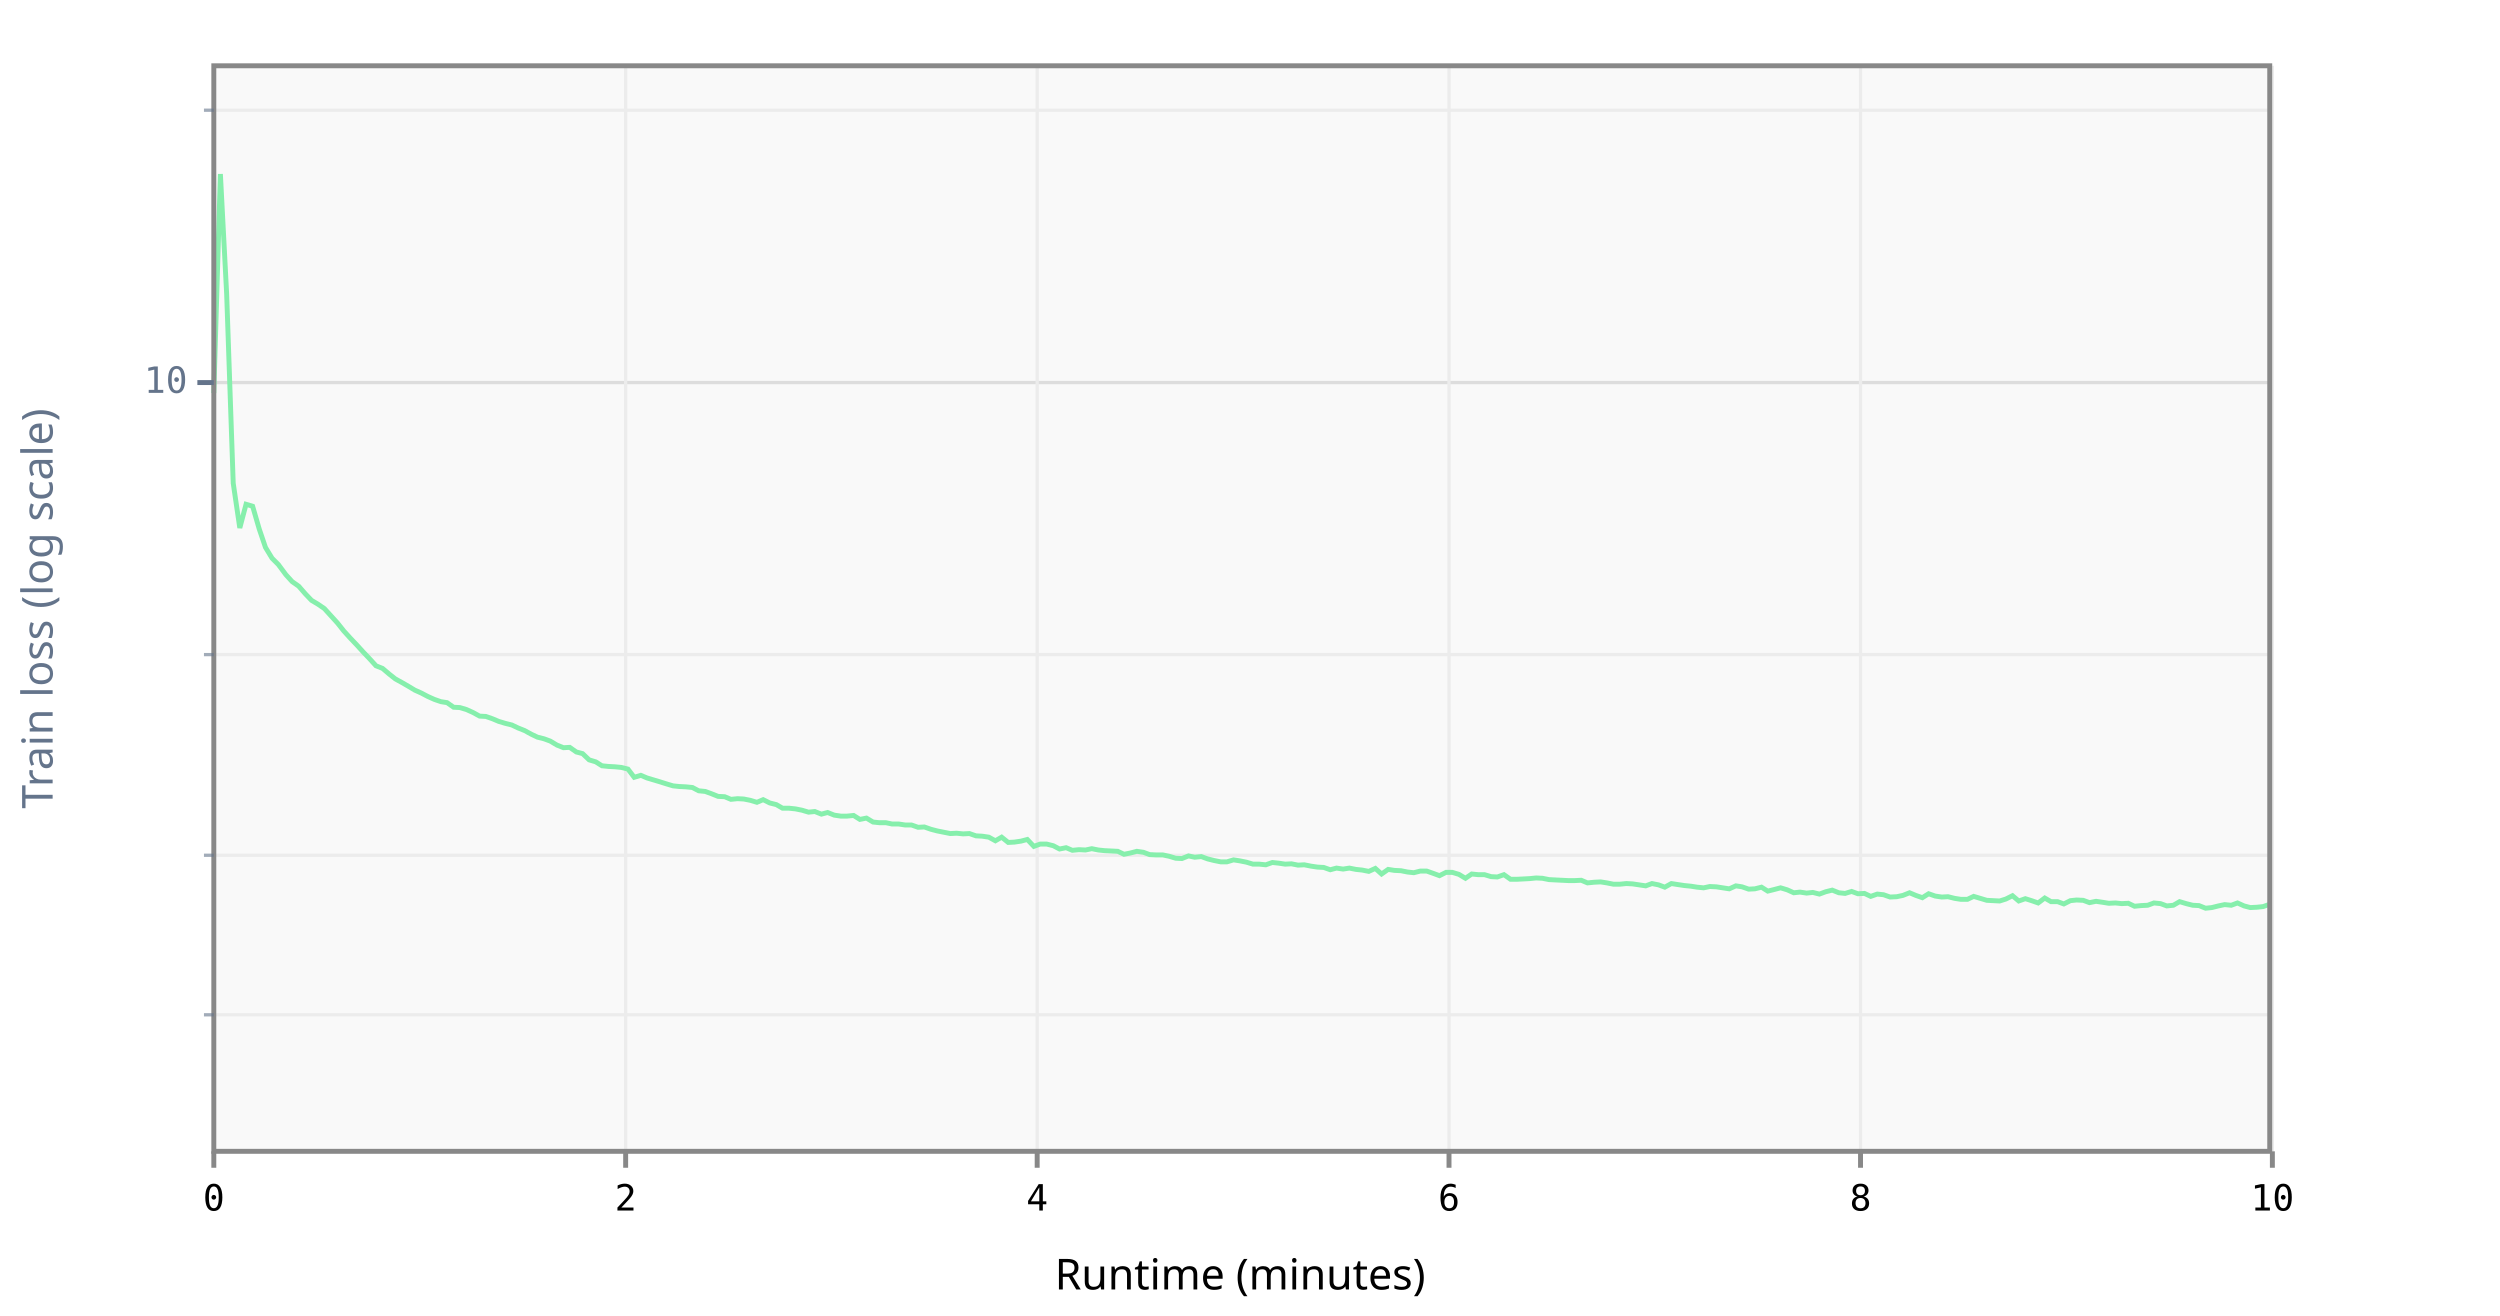
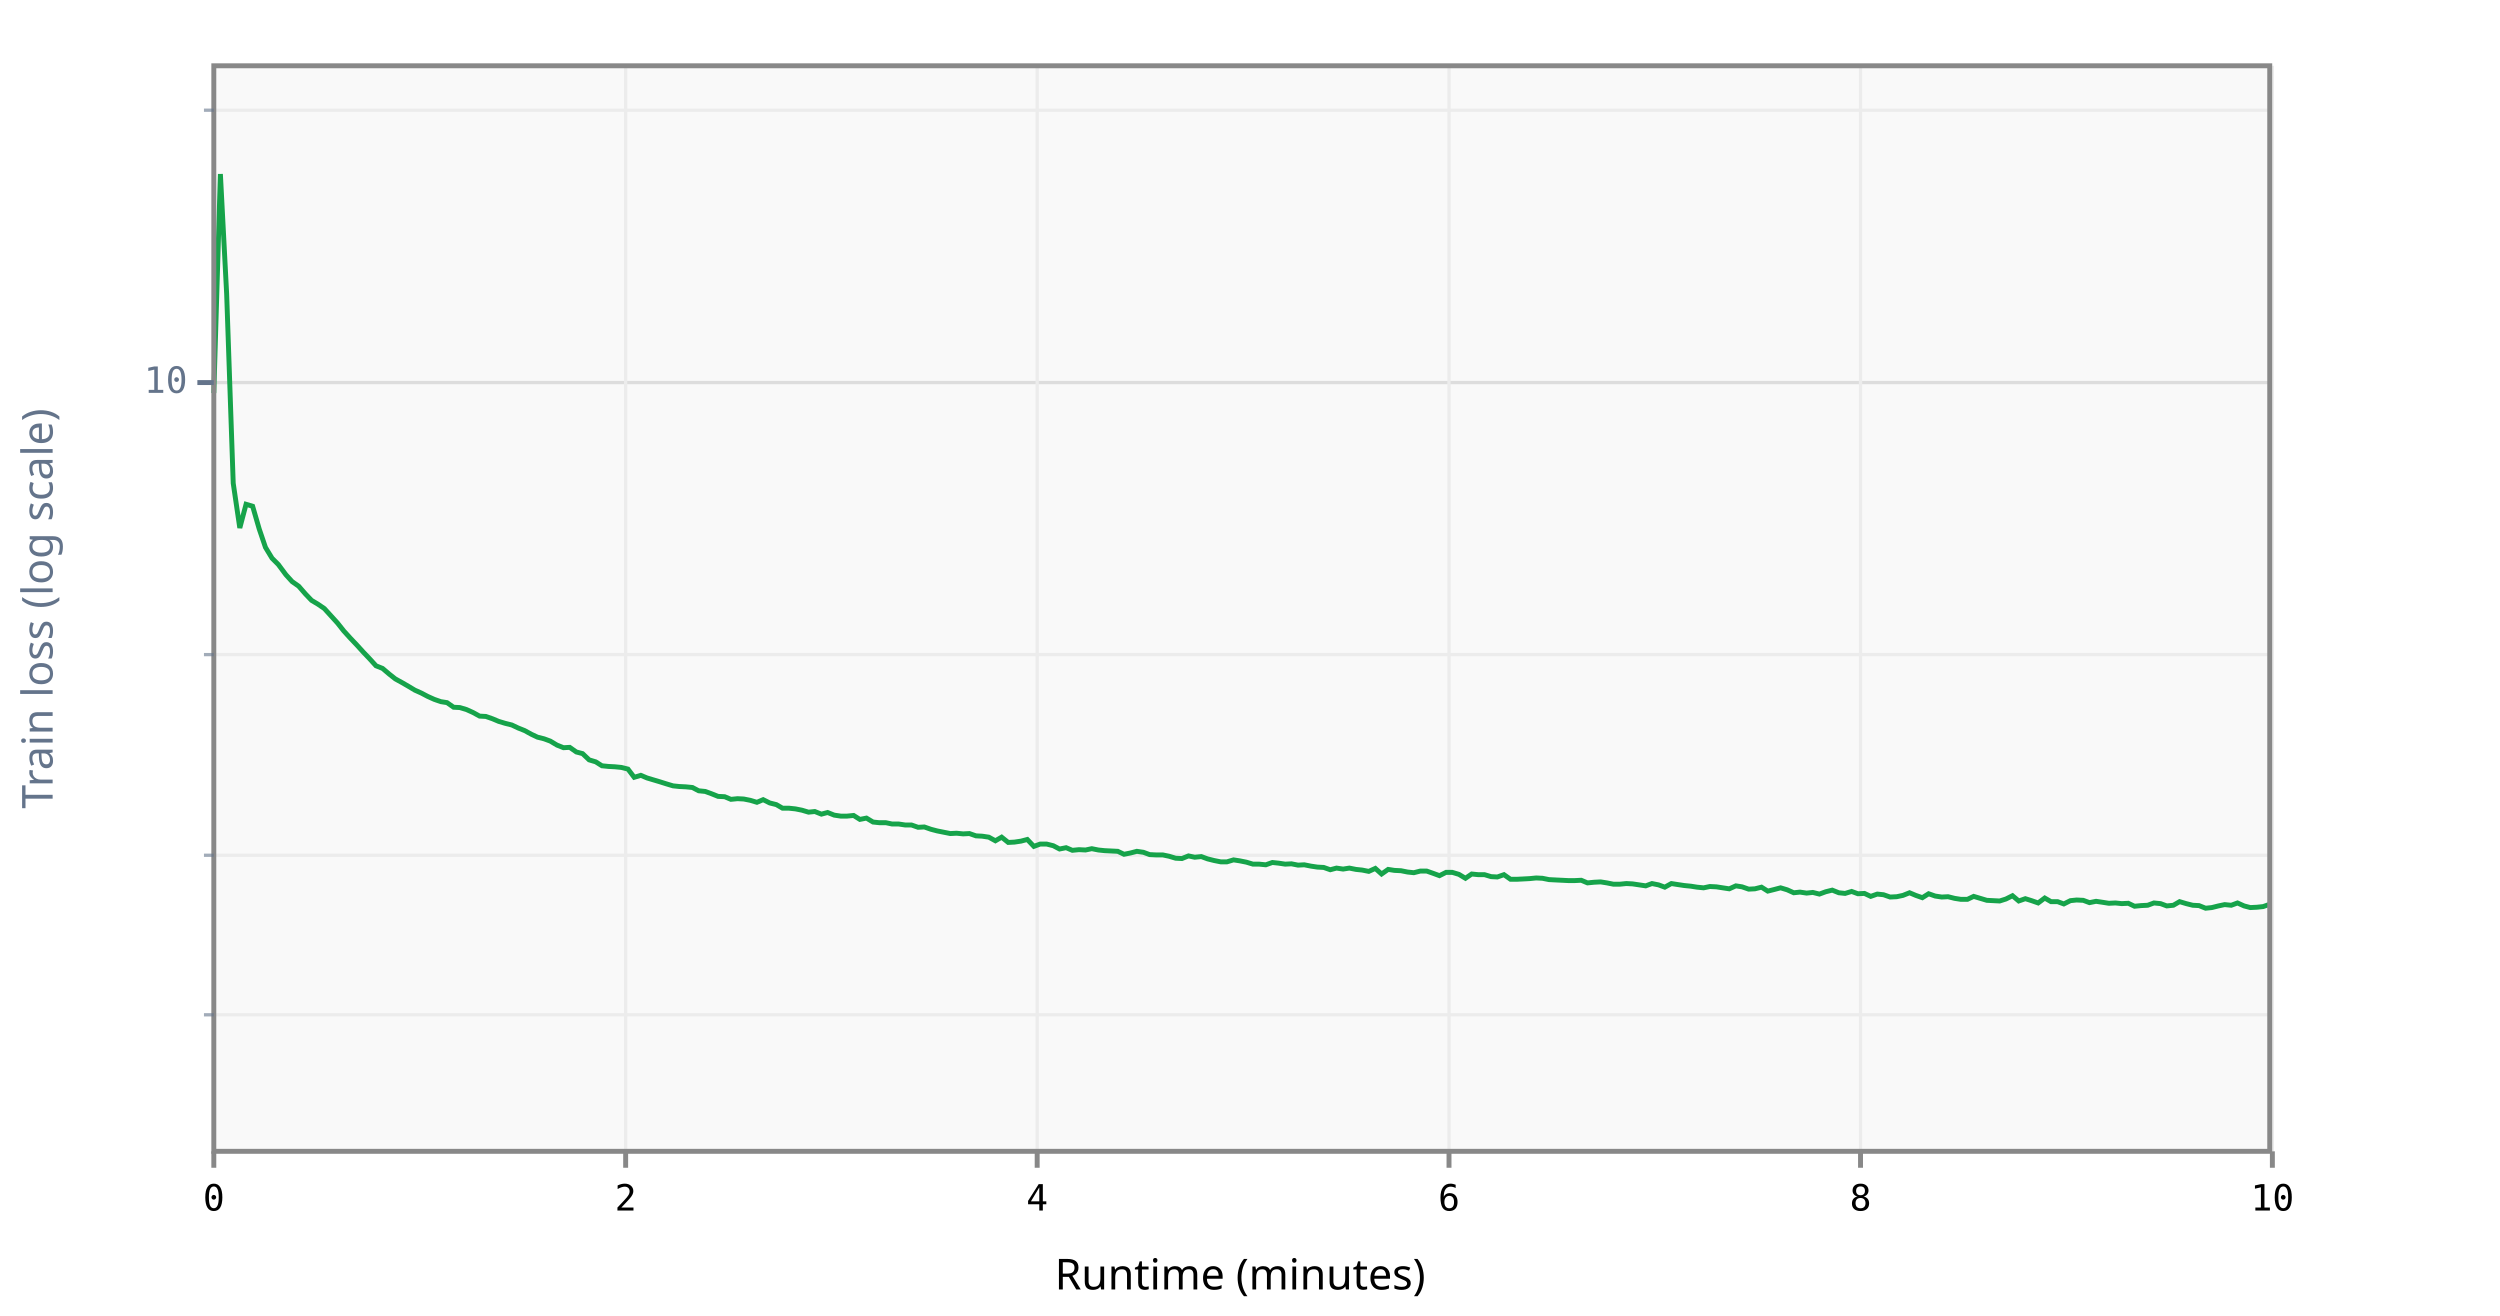
<svg xmlns="http://www.w3.org/2000/svg" viewBox="0 0 760 400" width="760" height="400" style="background:white">
  <rect x="65" y="20" width="625" height="330" fill="#f9f9f9" />
  <line x1="65" y1="308.5" x2="690" y2="308.5" stroke="#ececec" stroke-width="1" />
  <line x1="65" y1="260.0" x2="690" y2="260.0" stroke="#ececec" stroke-width="1" />
  <line x1="65" y1="199.0" x2="690" y2="199.0" stroke="#ececec" stroke-width="1" />
  <line x1="65" y1="116.3" x2="690" y2="116.3" stroke="#ddd" stroke-width="1" />
  <line x1="65" y1="33.5" x2="690" y2="33.5" stroke="#ececec" stroke-width="1" />
  <line x1="65.0" y1="20" x2="65.0" y2="350" stroke="#ececec" stroke-width="1" />
  <line x1="190.2" y1="20" x2="190.2" y2="350" stroke="#ececec" stroke-width="1" />
  <line x1="315.3" y1="20" x2="315.3" y2="350" stroke="#ececec" stroke-width="1" />
  <line x1="440.5" y1="20" x2="440.5" y2="350" stroke="#ececec" stroke-width="1" />
  <line x1="565.6" y1="20" x2="565.6" y2="350" stroke="#ececec" stroke-width="1" />
  <line x1="690.8" y1="20" x2="690.8" y2="350" stroke="#ececec" stroke-width="1" />
-   <polyline points="65.0,119.5 67.0,52.9 68.9,89.3 70.9,146.9 72.9,160.5 74.8,153.3 76.8,153.9 78.8,160.8 80.7,166.4 82.7,169.7 84.6,171.6 86.9,174.7 88.8,176.8 90.8,178.2 92.8,180.5 94.7,182.5 96.7,183.7 98.6,185.0 100.6,187.2 102.6,189.4 104.5,191.8 106.5,194.0 108.4,196.0 110.4,198.2 112.4,200.3 114.3,202.4 116.3,203.2 118.3,204.9 120.2,206.4 122.2,207.5 124.1,208.6 126.1,209.8 128.1,210.7 130.0,211.7 132.0,212.6 134.0,213.3 135.9,213.6 137.9,215.0 139.8,215.1 141.8,215.7 143.8,216.6 145.8,217.7 147.7,217.8 149.7,218.5 151.6,219.3 153.6,219.9 155.6,220.4 157.5,221.3 159.5,222.1 161.5,223.2 163.4,224.1 165.4,224.6 167.3,225.3 169.3,226.5 171.3,227.3 173.2,227.2 175.2,228.6 177.1,229.1 179.1,231.0 181.1,231.6 183.0,232.8 185.0,233.0 186.9,233.1 188.9,233.3 190.9,233.8 192.8,236.3 194.8,235.7 196.7,236.5 198.7,237.1 200.7,237.7 202.6,238.3 204.6,238.9 206.5,239.1 208.5,239.2 210.5,239.4 212.4,240.4 214.4,240.6 216.3,241.3 218.3,242.1 220.3,242.2 222.2,243.0 224.2,242.8 226.1,242.9 228.1,243.3 230.1,243.9 232.0,243.1 234.0,244.1 236.0,244.6 237.9,245.7 239.9,245.7 241.8,245.9 243.8,246.3 245.8,246.9 247.7,246.7 249.7,247.5 251.6,247.0 253.6,247.8 255.6,248.1 257.5,248.1 259.5,247.9 261.4,249.1 263.4,248.7 265.4,249.9 267.3,250.1 269.3,250.1 271.2,250.5 273.2,250.5 275.2,250.8 277.1,250.8 279.1,251.5 281.0,251.4 283.0,252.1 284.9,252.6 286.9,253.0 288.9,253.4 290.8,253.3 292.8,253.5 294.7,253.4 296.7,254.1 298.6,254.2 300.6,254.5 302.6,255.6 304.5,254.5 306.5,256.1 308.4,256.0 310.4,255.7 312.3,255.2 314.3,257.3 316.2,256.6 318.2,256.6 320.2,257.1 322.1,258.1 324.1,257.7 326.0,258.5 328.0,258.3 330.0,258.4 331.9,258.0 333.9,258.4 335.8,258.6 337.8,258.7 339.8,258.8 341.7,259.7 343.7,259.3 345.6,258.8 347.6,259.1 349.5,259.8 351.5,259.9 353.5,259.9 355.4,260.3 357.4,260.9 359.3,261.0 361.3,260.2 363.2,260.6 365.2,260.4 367.1,261.1 369.1,261.6 371.1,262.0 373.0,262.0 375.0,261.4 376.9,261.7 378.9,262.1 380.9,262.7 382.8,262.7 384.8,262.9 386.8,262.2 388.7,262.4 390.7,262.7 392.6,262.6 394.6,263.0 396.5,262.9 398.5,263.3 400.5,263.6 402.4,263.7 404.4,264.4 406.3,263.9 408.3,264.2 410.2,263.9 412.2,264.3 414.1,264.5 416.1,264.9 418.1,264.0 420.0,265.7 422.0,264.3 423.9,264.6 425.9,264.7 427.9,265.1 429.8,265.3 431.8,264.8 433.7,264.8 435.7,265.5 437.6,266.2 439.6,265.2 441.5,265.2 443.5,265.8 445.5,267.0 447.4,265.7 449.4,265.9 451.3,265.9 453.3,266.5 455.2,266.6 457.2,265.9 459.2,267.3 461.1,267.3 463.1,267.2 465.0,267.1 467.0,266.9 468.9,267.0 470.9,267.4 472.8,267.5 474.8,267.6 476.8,267.7 478.7,267.7 480.7,267.6 482.6,268.4 484.6,268.2 486.6,268.1 488.5,268.4 490.5,268.8 492.4,268.8 494.4,268.6 496.3,268.7 498.3,269.0 500.3,269.3 502.2,268.6 504.2,269.0 506.1,269.7 508.1,268.6 510.0,268.9 512.0,269.2 514.0,269.4 515.9,269.7 517.9,269.9 519.8,269.5 521.8,269.6 523.7,269.9 525.7,270.2 527.7,269.3 529.6,269.6 531.6,270.3 533.5,270.2 535.5,269.7 537.4,270.9 539.4,270.4 541.3,269.9 543.3,270.5 545.3,271.4 547.2,271.2 549.2,271.5 551.1,271.3 553.1,271.8 555.0,271.1 557.0,270.6 559.0,271.4 560.9,271.6 562.9,271.0 564.8,271.7 566.8,271.6 568.7,272.5 570.7,271.8 572.6,272.0 574.6,272.7 576.6,272.6 578.5,272.2 580.5,271.4 582.4,272.2 584.4,272.9 586.3,271.7 588.3,272.4 590.3,272.7 592.2,272.6 594.2,273.1 596.1,273.4 598.1,273.4 600.0,272.5 602.0,273.1 604.0,273.7 605.9,273.8 607.9,273.9 609.8,273.3 611.8,272.3 613.7,273.9 615.7,273.2 617.6,273.8 619.6,274.5 621.6,273.0 623.5,274.1 625.5,274.1 627.4,274.8 629.4,273.8 631.3,273.6 633.3,273.7 635.2,274.4 637.2,274.0 639.2,274.3 641.1,274.6 643.1,274.5 645.0,274.7 647.0,274.6 648.9,275.5 650.9,275.3 652.9,275.2 654.8,274.5 656.8,274.7 658.7,275.4 660.7,275.2 662.6,274.1 664.6,274.7 666.6,275.2 668.5,275.3 670.5,276.1 672.4,275.9 674.4,275.4 676.3,275.0 678.3,275.2 680.2,274.5 682.2,275.4 684.1,275.9 686.1,275.8 688.0,275.6 690.0,274.9" fill="none" stroke="#86efac" stroke-width="1.5" />
+   <polyline points="65.0,119.5 67.0,52.9 68.9,89.3 70.9,146.9 72.9,160.5 74.8,153.3 76.8,153.9 78.8,160.8 80.7,166.4 82.7,169.7 84.6,171.6 86.9,174.7 88.8,176.8 90.8,178.2 92.8,180.5 94.7,182.5 96.7,183.7 98.6,185.0 100.6,187.2 102.6,189.4 104.5,191.8 106.5,194.0 108.4,196.0 110.4,198.2 112.4,200.3 114.3,202.4 116.3,203.2 118.3,204.9 120.2,206.4 122.2,207.5 124.1,208.6 126.1,209.8 128.1,210.7 130.0,211.7 132.0,212.6 134.0,213.3 135.9,213.6 137.9,215.0 139.8,215.1 141.8,215.7 143.8,216.6 145.8,217.7 147.7,217.8 149.7,218.5 151.6,219.3 153.6,219.9 155.6,220.4 157.5,221.3 159.5,222.1 161.5,223.2 163.4,224.1 165.4,224.6 167.3,225.3 169.3,226.5 171.3,227.3 173.2,227.2 175.2,228.6 177.1,229.1 179.1,231.0 181.1,231.6 183.0,232.8 185.0,233.0 186.9,233.1 188.9,233.3 190.9,233.8 192.8,236.3 194.8,235.7 196.7,236.5 198.7,237.1 200.7,237.7 202.6,238.3 204.6,238.9 206.5,239.1 208.5,239.2 210.5,239.4 212.4,240.4 214.4,240.6 216.3,241.3 218.3,242.1 220.3,242.2 222.2,243.0 224.2,242.8 226.1,242.9 228.1,243.3 230.1,243.9 232.0,243.1 234.0,244.1 236.0,244.6 237.9,245.7 239.9,245.7 241.8,245.9 243.8,246.3 245.8,246.9 247.7,246.7 249.7,247.5 251.6,247.0 253.6,247.8 255.6,248.1 257.5,248.1 259.5,247.9 261.4,249.1 263.4,248.7 265.4,249.9 267.3,250.1 269.3,250.1 271.2,250.5 273.2,250.5 275.2,250.8 277.1,250.8 279.1,251.5 281.0,251.4 283.0,252.1 284.9,252.6 286.9,253.0 288.9,253.4 290.8,253.3 292.8,253.5 294.7,253.4 296.7,254.1 298.6,254.2 300.6,254.5 302.6,255.6 304.5,254.5 306.5,256.1 308.4,256.0 310.4,255.7 312.3,255.2 314.3,257.3 316.2,256.6 318.2,256.6 320.2,257.1 322.1,258.1 324.1,257.7 326.0,258.5 328.0,258.3 330.0,258.4 331.9,258.0 333.9,258.4 335.8,258.6 337.8,258.7 339.8,258.8 341.7,259.7 343.7,259.3 345.6,258.8 347.6,259.1 349.5,259.8 351.5,259.9 353.5,259.9 355.4,260.3 357.4,260.9 359.3,261.0 361.3,260.2 363.2,260.6 365.2,260.4 367.1,261.1 369.1,261.6 371.1,262.0 373.0,262.0 375.0,261.4 376.9,261.7 378.9,262.1 380.9,262.7 382.8,262.7 384.8,262.9 386.8,262.2 388.7,262.4 390.7,262.7 392.6,262.6 394.6,263.0 396.5,262.9 398.5,263.3 400.5,263.6 402.4,263.7 404.4,264.4 406.3,263.9 408.3,264.2 410.2,263.9 412.2,264.3 414.1,264.5 416.1,264.9 418.1,264.0 420.0,265.7 422.0,264.3 423.9,264.6 425.9,264.7 427.9,265.1 429.8,265.3 431.8,264.8 433.7,264.8 435.7,265.5 437.6,266.2 439.6,265.2 441.5,265.2 443.5,265.8 445.5,267.0 447.4,265.7 449.4,265.9 451.3,265.9 453.3,266.5 455.2,266.6 457.2,265.9 459.2,267.3 461.1,267.3 463.1,267.2 465.0,267.1 467.0,266.9 468.9,267.0 470.9,267.4 472.8,267.5 474.8,267.6 476.8,267.7 478.7,267.7 480.7,267.6 482.6,268.4 484.6,268.2 486.6,268.1 488.5,268.4 490.5,268.8 492.4,268.8 494.4,268.6 496.3,268.7 498.3,269.0 500.3,269.3 502.2,268.6 504.2,269.0 506.1,269.7 508.1,268.6 510.0,268.9 512.0,269.2 514.0,269.4 515.9,269.7 517.9,269.9 519.8,269.5 521.8,269.6 523.7,269.9 525.7,270.2 527.7,269.3 529.6,269.6 531.6,270.3 533.5,270.2 535.5,269.7 537.4,270.9 539.4,270.4 541.3,269.9 543.3,270.5 545.3,271.4 547.2,271.2 549.2,271.5 551.1,271.3 553.1,271.8 555.0,271.1 557.0,270.6 559.0,271.4 560.9,271.6 562.9,271.0 564.8,271.7 566.8,271.6 568.7,272.5 570.7,271.8 572.6,272.0 574.6,272.7 576.6,272.6 578.5,272.2 580.5,271.4 582.4,272.2 584.4,272.9 586.3,271.7 588.3,272.4 590.3,272.7 592.2,272.6 594.2,273.1 596.1,273.4 598.1,273.4 600.0,272.5 602.0,273.1 604.0,273.7 605.9,273.8 607.9,273.9 609.8,273.3 611.8,272.3 613.7,273.9 615.7,273.2 617.6,273.8 619.6,274.5 621.6,273.0 623.5,274.1 625.5,274.1 627.4,274.8 629.4,273.8 631.3,273.6 633.3,273.7 635.2,274.4 637.2,274.0 639.2,274.3 641.1,274.6 643.1,274.5 645.0,274.7 647.0,274.6 648.9,275.5 650.9,275.3 652.9,275.2 654.8,274.5 656.8,274.7 658.7,275.4 660.7,275.2 662.6,274.1 664.6,274.7 666.6,275.2 668.5,275.3 670.5,276.1 672.4,275.9 674.4,275.4 676.3,275.0 678.3,275.2 680.2,274.5 682.2,275.4 684.1,275.9 686.1,275.8 688.0,275.6 690.0,274.9" fill="none" stroke="#16a34a" stroke-width="1.5" />
  <rect x="65" y="20" width="625" height="330" fill="none" stroke="#888" stroke-width="1.5" />
  <line x1="62" y1="308.5" x2="65" y2="308.5" stroke="#64748b" stroke-width="1" opacity="0.6" />
  <line x1="62" y1="260.0" x2="65" y2="260.0" stroke="#64748b" stroke-width="1" opacity="0.6" />
  <line x1="62" y1="199.0" x2="65" y2="199.0" stroke="#64748b" stroke-width="1" opacity="0.6" />
  <line x1="60" y1="116.3" x2="65" y2="116.3" stroke="#64748b" stroke-width="1.5" />
  <text x="57" y="116.3" text-anchor="end" dominant-baseline="middle" font-size="11" font-family="monospace,sans-serif" fill="#64748b">10</text>
  <line x1="62" y1="33.5" x2="65" y2="33.5" stroke="#64748b" stroke-width="1" opacity="0.6" />
  <line x1="65.0" y1="350" x2="65.0" y2="355" stroke="#888" stroke-width="1.5" />
  <text x="65.0" y="368" text-anchor="middle" font-size="11" font-family="monospace,sans-serif">0</text>
  <line x1="190.2" y1="350" x2="190.2" y2="355" stroke="#888" stroke-width="1.5" />
  <text x="190.2" y="368" text-anchor="middle" font-size="11" font-family="monospace,sans-serif">2</text>
  <line x1="315.3" y1="350" x2="315.3" y2="355" stroke="#888" stroke-width="1.5" />
  <text x="315.3" y="368" text-anchor="middle" font-size="11" font-family="monospace,sans-serif">4</text>
  <line x1="440.5" y1="350" x2="440.5" y2="355" stroke="#888" stroke-width="1.5" />
  <text x="440.5" y="368" text-anchor="middle" font-size="11" font-family="monospace,sans-serif">6</text>
  <line x1="565.6" y1="350" x2="565.6" y2="355" stroke="#888" stroke-width="1.5" />
  <text x="565.6" y="368" text-anchor="middle" font-size="11" font-family="monospace,sans-serif">8</text>
  <line x1="690.8" y1="350" x2="690.8" y2="355" stroke="#888" stroke-width="1.5" />
  <text x="690.8" y="368" text-anchor="middle" font-size="11" font-family="monospace,sans-serif">10</text>
  <text x="377" y="392" text-anchor="middle" font-size="13" font-family="sans-serif">Runtime (minutes)</text>
  <text transform="rotate(-90,16,185)" x="16" y="185" text-anchor="middle" font-size="13" font-family="sans-serif" fill="#64748b">Train loss (log scale)</text>
</svg>
